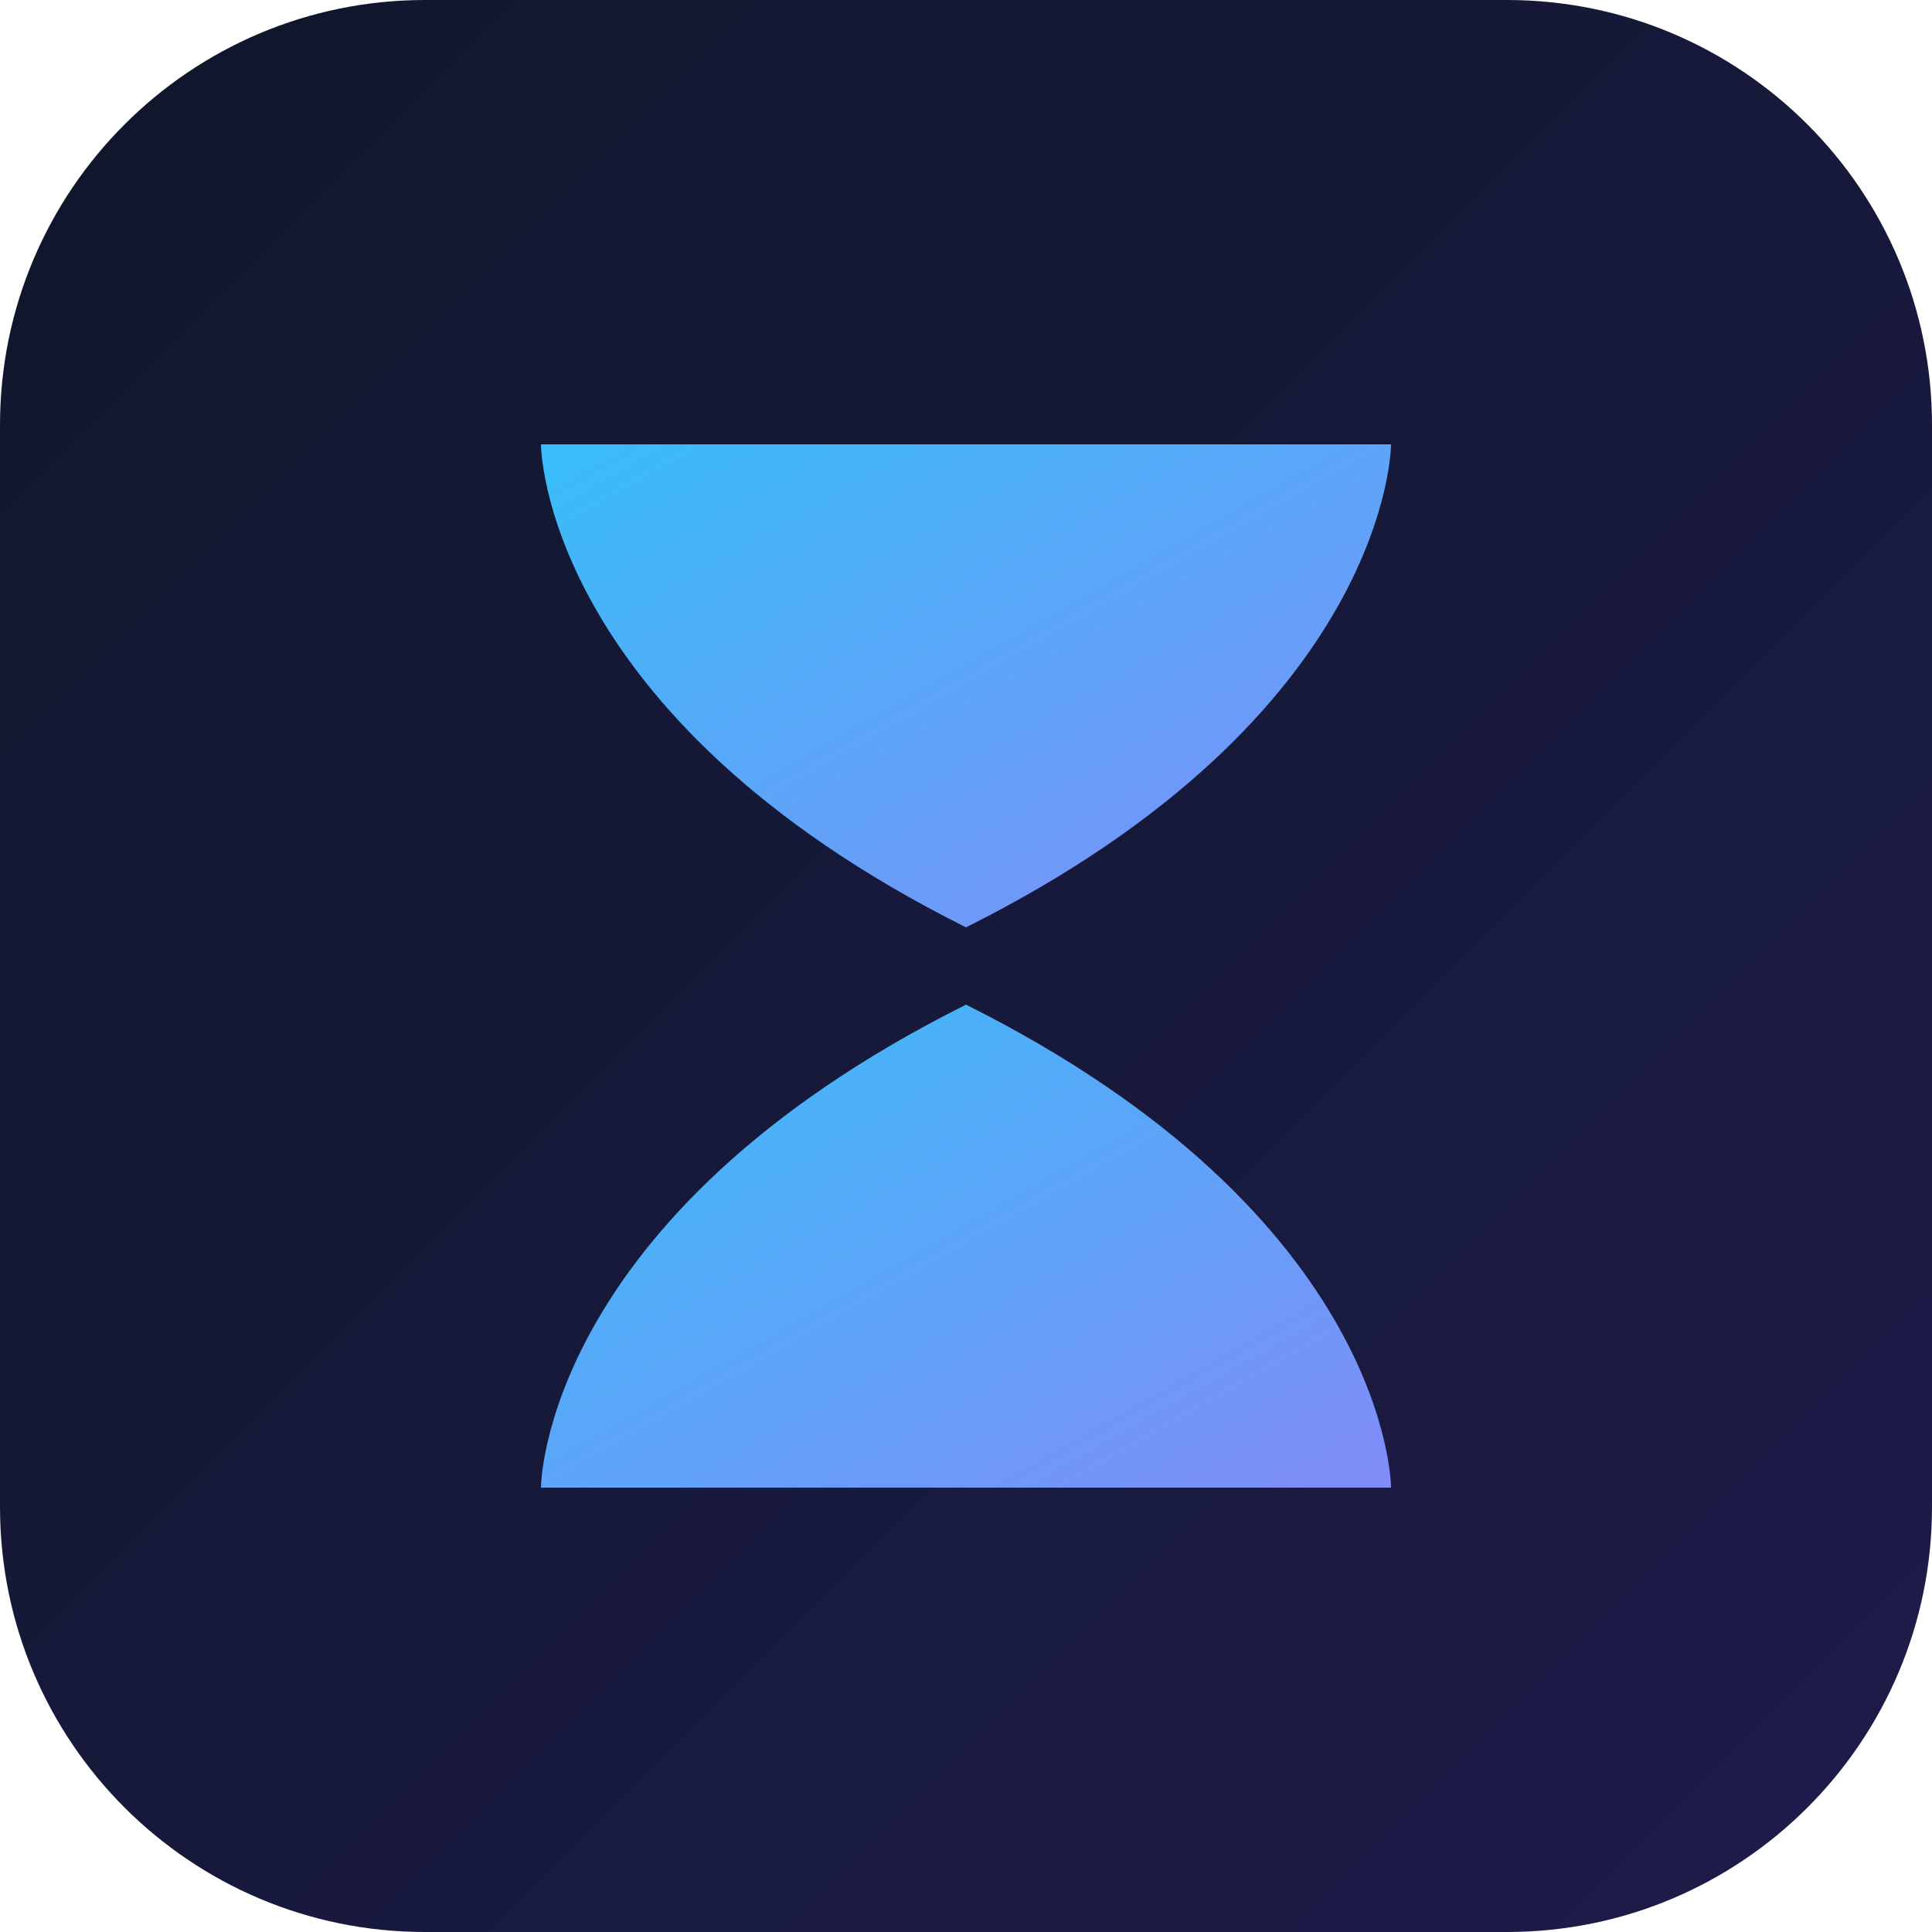
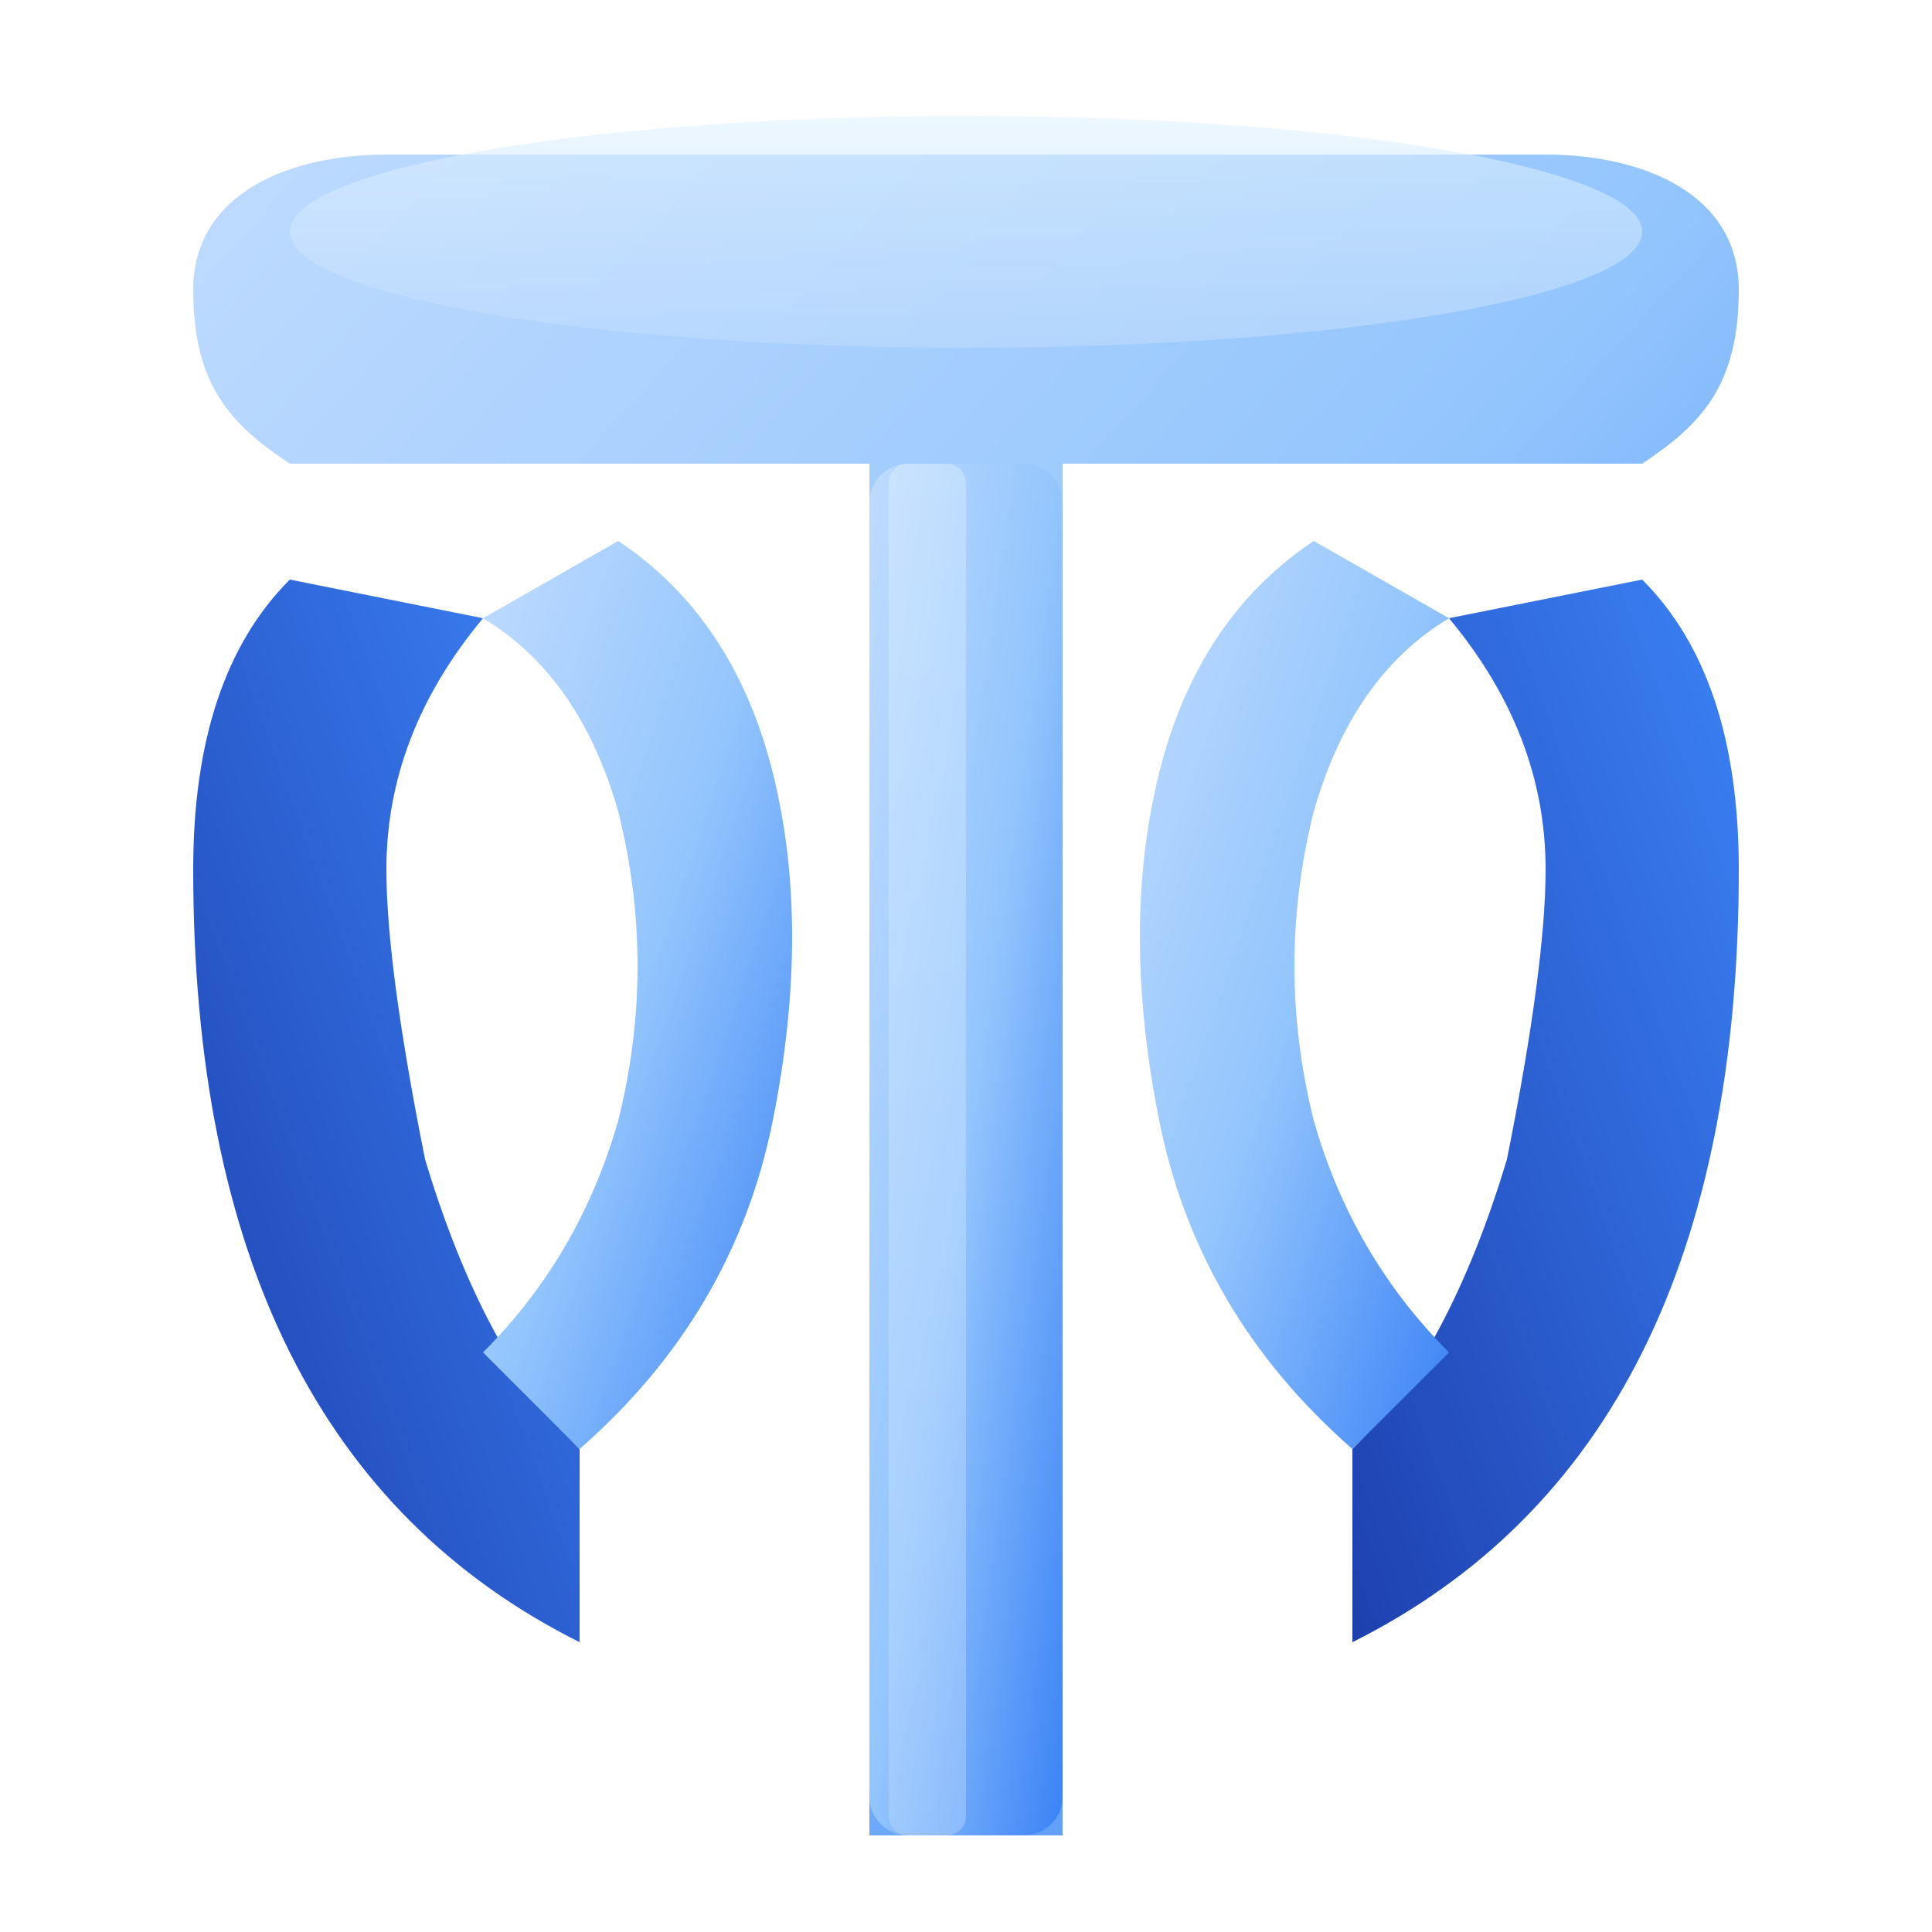
- <svg xmlns="http://www.w3.org/2000/svg" viewBox="0 0 200 200" fill="none">
+ <svg xmlns="http://www.w3.org/2000/svg" viewBox="0 0 100 100" fill="none">
  <defs>
-     <linearGradient id="trestlyGradient" x1="0%" y1="0%" x2="100%" y2="100%">
-       <stop offset="0%" stop-color="#38BDF8" />
-       <stop offset="100%" stop-color="#818CF8" />
+     <linearGradient id="trestlyMainGradient" x1="0%" y1="0%" x2="100%" y2="100%">
+       <stop offset="0%" stop-color="#BFDBFE" />
+       <stop offset="50%" stop-color="#93C5FD" />
+       <stop offset="100%" stop-color="#3B82F6" />
    </linearGradient>
-     <linearGradient id="trestlyBg" x1="0%" y1="0%" x2="100%" y2="100%">
-       <stop offset="0%" stop-color="#0F172A" />
-       <stop offset="100%" stop-color="#1E1B4B" />
+     <linearGradient id="trestlyDarkGradient" x1="0%" y1="100%" x2="100%" y2="0%">
+       <stop offset="0%" stop-color="#1E40AF" />
+       <stop offset="100%" stop-color="#3B82F6" />
+     </linearGradient>
+     <linearGradient id="trestlyLightGradient" x1="0%" y1="0%" x2="0%" y2="100%">
+       <stop offset="0%" stop-color="#E0F2FE" />
+       <stop offset="100%" stop-color="#BFDBFE" />
    </linearGradient>
  </defs>
-   <rect width="200" height="200" rx="44" fill="url(#trestlyBg)" />
-   <path d="M56 46 L144 46 C144 46 144 74 100 96 C56 74 56 46 56 46 Z" fill="url(#trestlyGradient)" />
-   <path d="M56 154 L144 154 C144 154 144 126 100 104 C56 126 56 154 56 154 Z" fill="url(#trestlyGradient)" />
+   <path d="M 10 15 C 10 10 15 8 20 8 L 80 8 C 85 8 90 10 90 15 C 90 20 88 22 85 24 L 55 24 L 55 95 L 45 95 L 45 24 L 15 24 C 12 22 10 20 10 15 Z" fill="url(#trestlyMainGradient)" />
+   <ellipse cx="50" cy="12" rx="35" ry="6" fill="url(#trestlyLightGradient)" opacity="0.6" />
+   <path d="M 15 30 Q 10 35 10 45 Q 10 60 15 70 Q 20 80 30 85 L 30 75 Q 25 70 22 60 Q 20 50 20 45 Q 20 38 25 32 L 15 30 Z" fill="url(#trestlyDarkGradient)" />
+   <path d="M 25 32 Q 30 35 32 42 Q 34 50 32 58 Q 30 65 25 70 L 30 75 Q 38 68 40 58 Q 42 48 40 40 Q 38 32 32 28 L 25 32 Z" fill="url(#trestlyMainGradient)" />
+   <path d="M 85 30 Q 90 35 90 45 Q 90 60 85 70 Q 80 80 70 85 L 70 75 Q 75 70 78 60 Q 80 50 80 45 Q 80 38 75 32 L 85 30 Z" fill="url(#trestlyDarkGradient)" />
+   <path d="M 75 32 Q 70 35 68 42 Q 66 50 68 58 Q 70 65 75 70 L 70 75 Q 62 68 60 58 Q 58 48 60 40 Q 62 32 68 28 L 75 32 Z" fill="url(#trestlyMainGradient)" />
+   <rect x="45" y="24" width="10" height="71" rx="2" fill="url(#trestlyMainGradient)" />
+   <rect x="46" y="24" width="4" height="71" rx="1" fill="url(#trestlyLightGradient)" opacity="0.4" />
</svg>
